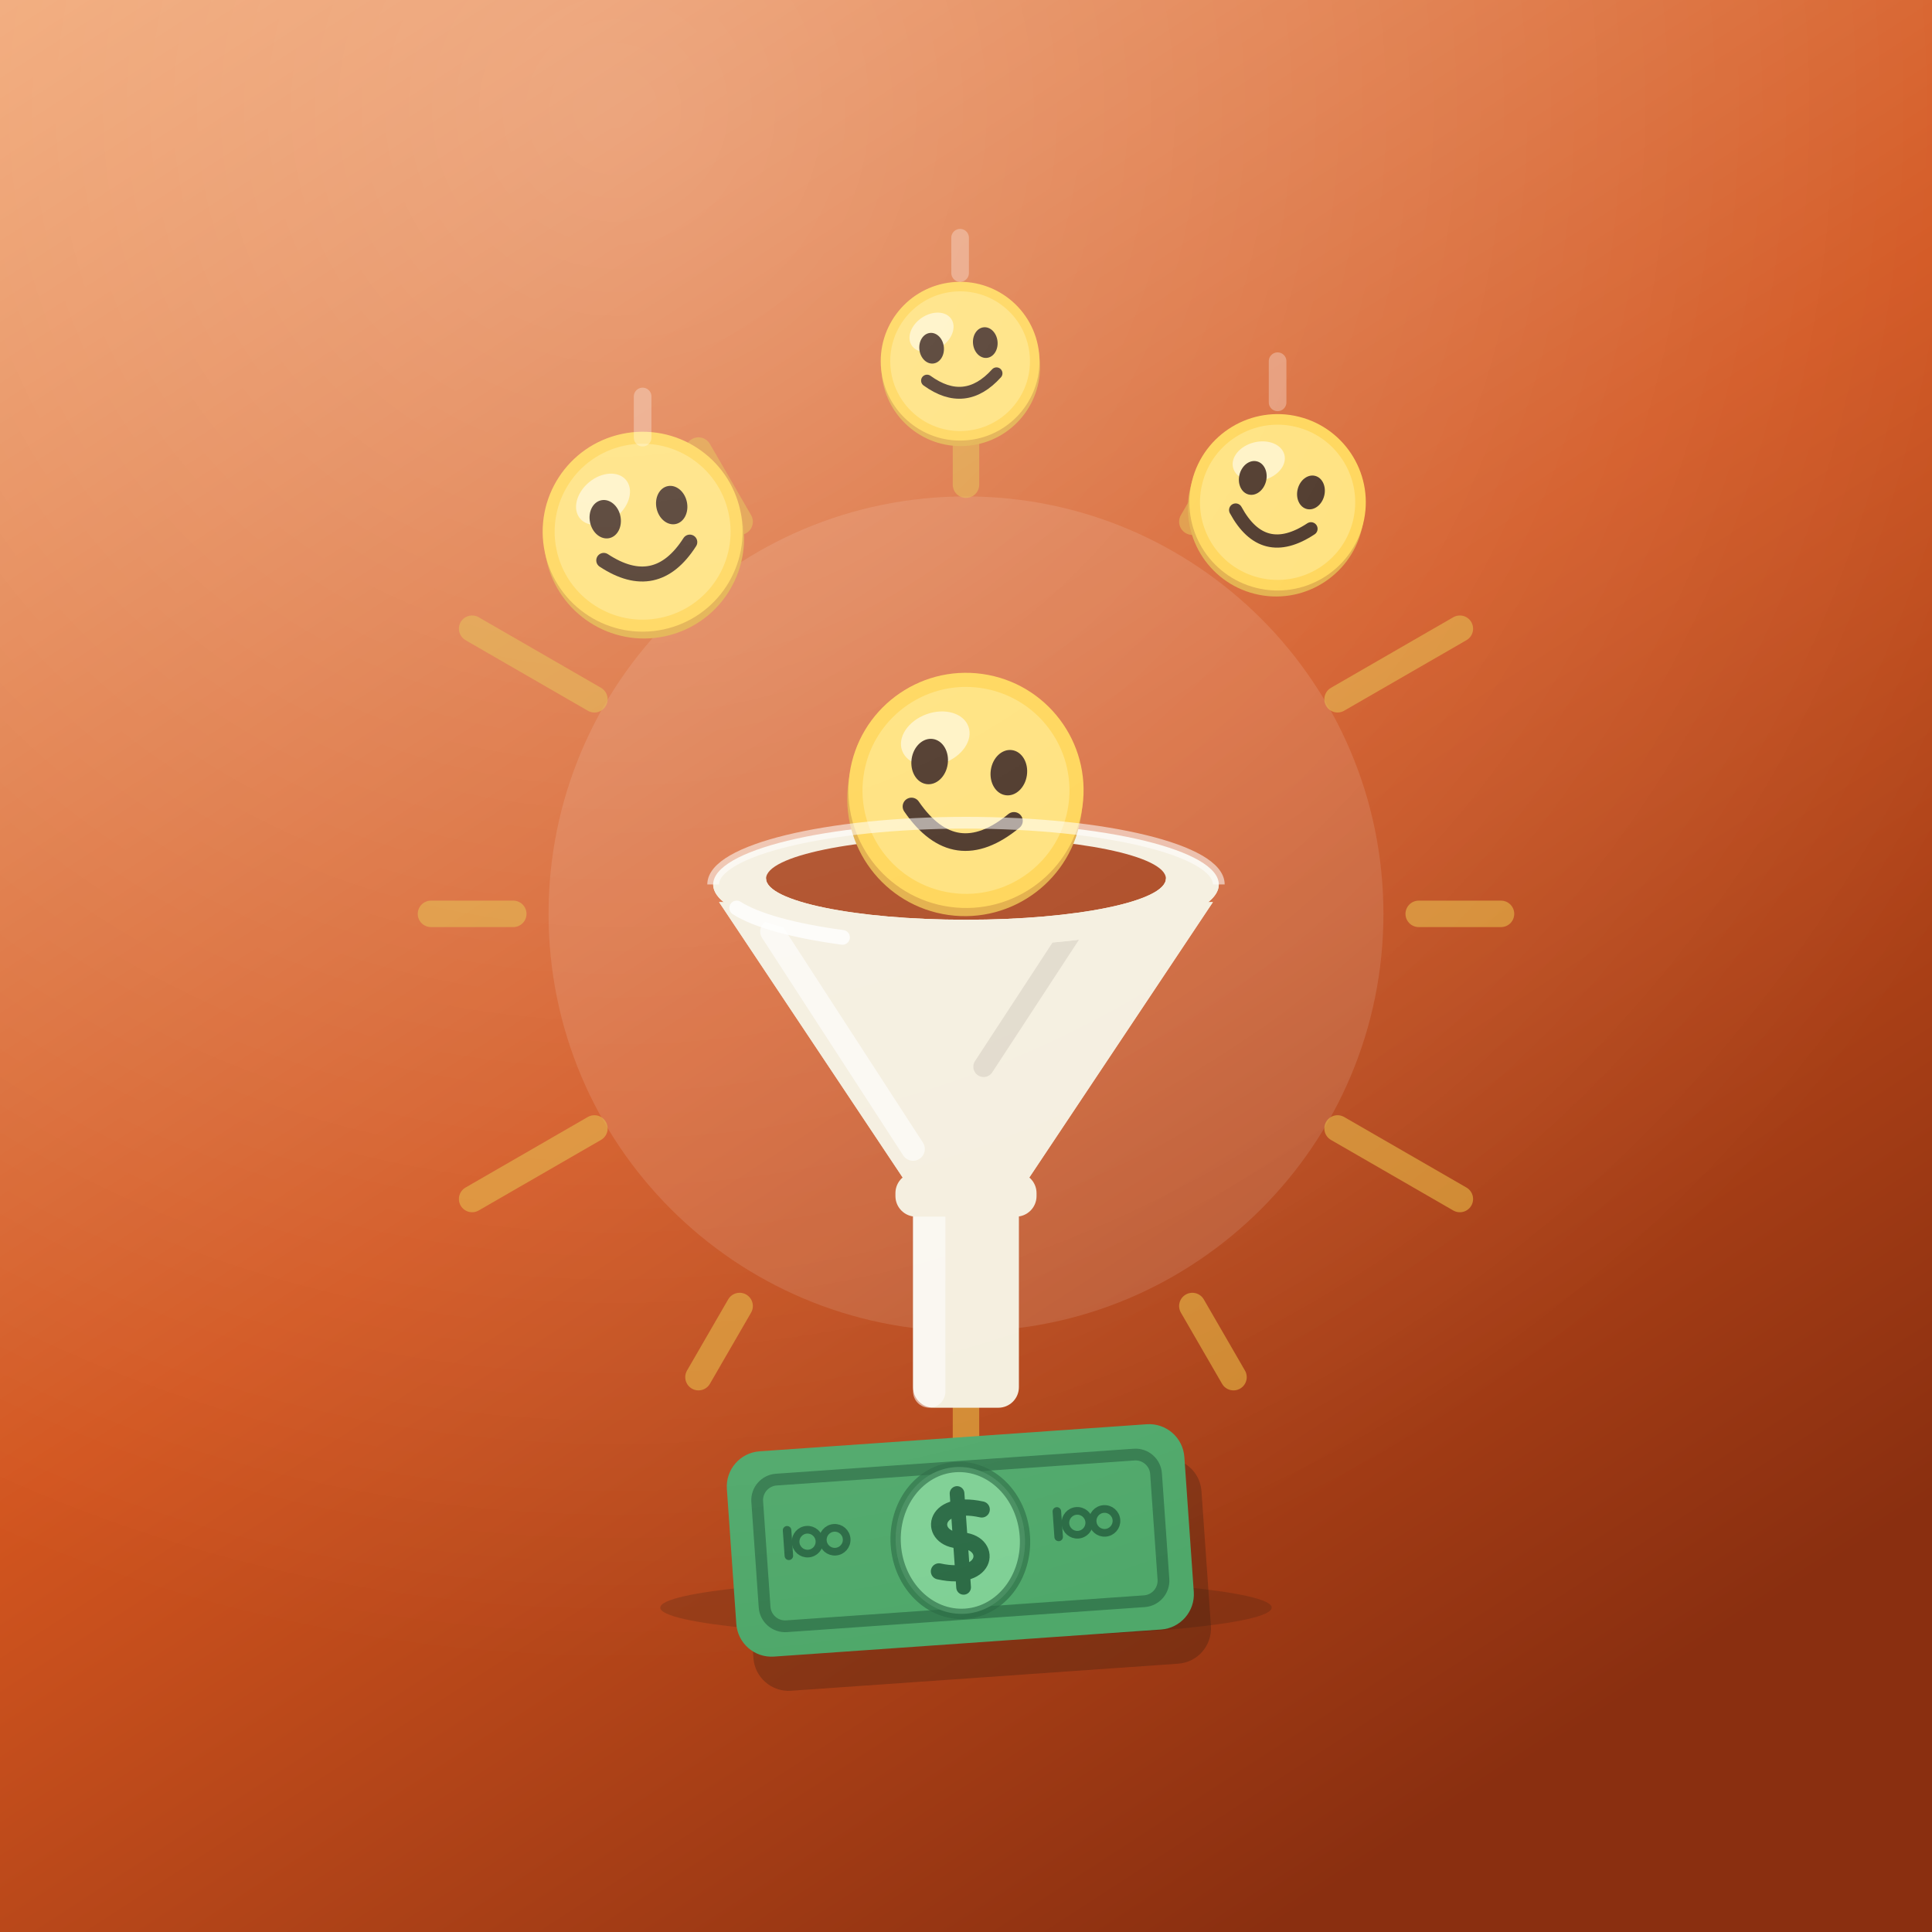
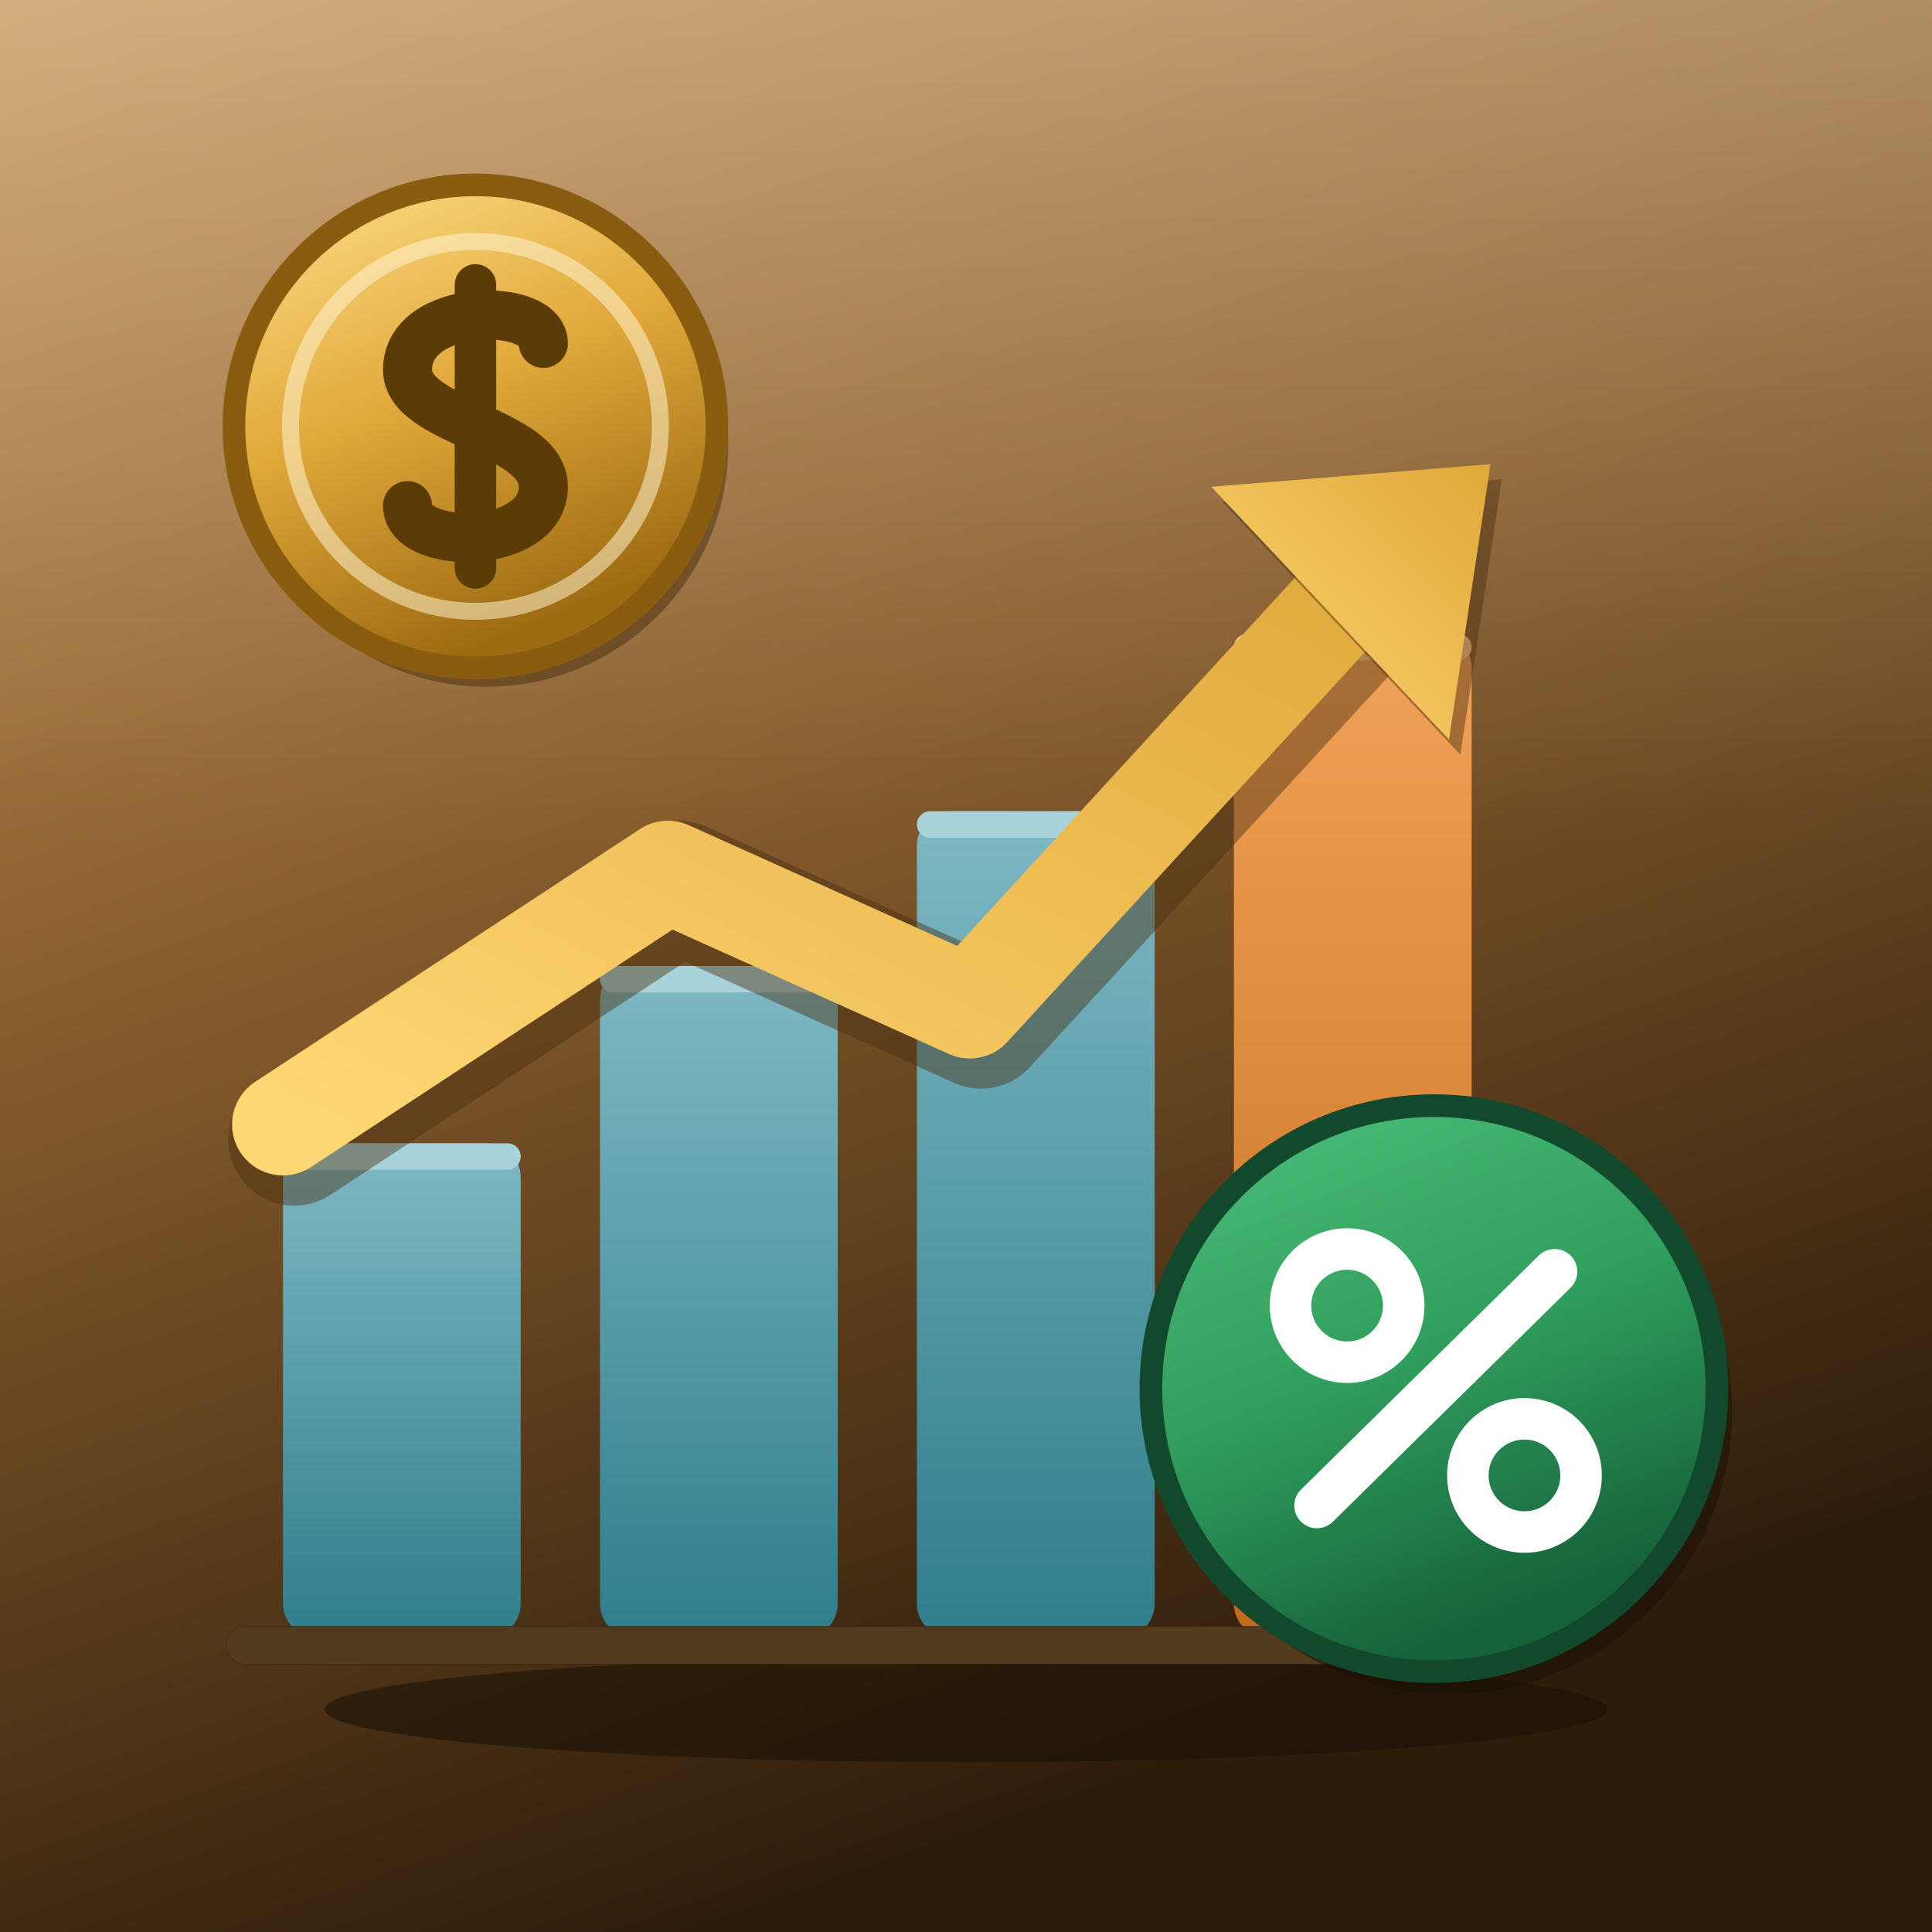
- <svg xmlns="http://www.w3.org/2000/svg" viewBox="0 0 1024 1024" width="100%" height="100%" preserveAspectRatio="xMidYMid meet">
+ <svg xmlns="http://www.w3.org/2000/svg" viewBox="0 0 1024 1024" width="100%" height="100%">
  <defs>
-     <linearGradient id="gfu" x1="0" y1="0" x2="0.65" y2="1">
-       <stop offset="0%" stop-color="#f0a06a" />
-       <stop offset="55%" stop-color="#d2551f" />
-       <stop offset="100%" stop-color="#8a2f10" />
+     <linearGradient id="tile" x1="0" y1="0" x2="0.35" y2="1">
+       <stop offset="0%" stop-color="#c99a5e" />
+       <stop offset="46%" stop-color="#8a5f2e" />
+       <stop offset="100%" stop-color="#2e1c0b" />
    </linearGradient>
-     <radialGradient id="glfu" cx="32%" cy="6%" r="80%">
-       <stop offset="0%" stop-color="#ffffff" stop-opacity=".26" />
-       <stop offset="100%" stop-color="#ffffff" stop-opacity="0" />
-     </radialGradient>
+     <linearGradient id="glare" x1="0" y1="0" x2="0" y2="1">
+       <stop offset="0%" stop-color="#fff" stop-opacity=".20" />
+       <stop offset="44%" stop-color="#fff" stop-opacity="0" />
+     </linearGradient>
+     <linearGradient id="coin" x1="0" y1="0" x2="0.4" y2="1">
+       <stop offset="0%" stop-color="#ffe08a" />
+       <stop offset="52%" stop-color="#e0a83a" />
+       <stop offset="100%" stop-color="#9d6b12" />
+     </linearGradient>
+     <linearGradient id="bar1" x1="0" y1="0" x2="0" y2="1">
+       <stop offset="0%" stop-color="#7fb9c4" />
+       <stop offset="100%" stop-color="#2f7d8c" />
+     </linearGradient>
+     <linearGradient id="bar2" x1="0" y1="0" x2="0" y2="1">
+       <stop offset="0%" stop-color="#f2a259" />
+       <stop offset="100%" stop-color="#c26a1c" />
+     </linearGradient>
+     <linearGradient id="arrow" x1="0" y1="1" x2="1" y2="0">
+       <stop offset="0%" stop-color="#ffd775" />
+       <stop offset="100%" stop-color="#e0a83a" />
+     </linearGradient>
+     <linearGradient id="pct" x1="0" y1="0" x2="0.4" y2="1">
+       <stop offset="0%" stop-color="#4fc07d" />
+       <stop offset="55%" stop-color="#2f9d5b" />
+       <stop offset="100%" stop-color="#15613a" />
+     </linearGradient>
  </defs>
-   <rect x="0" y="0" width="1024" height="1024" fill="url(#gfu)" />
-   <g id="art" transform="translate(113.12,94.84) scale(1.5581)">
-     <circle cx="256" cy="250" r="142" fill="#fff" opacity=".11" />
-     <line x1="256.0" y1="104.0" x2="256.0" y2="56.0" stroke="#e0a83a" stroke-width="9" stroke-linecap="round" opacity="0.68" />
-     <line x1="179.0" y1="116.6" x2="165.0" y2="92.4" stroke="#e0a83a" stroke-width="9" stroke-linecap="round" opacity="0.68" />
-     <line x1="129.6" y1="177.0" x2="88.0" y2="153.0" stroke="#e0a83a" stroke-width="9" stroke-linecap="round" opacity="0.68" />
-     <line x1="102.0" y1="250.0" x2="74.0" y2="250.0" stroke="#e0a83a" stroke-width="9" stroke-linecap="round" opacity="0.68" />
-     <line x1="129.6" y1="323.0" x2="88.0" y2="347.0" stroke="#e0a83a" stroke-width="9" stroke-linecap="round" opacity="0.68" />
-     <line x1="179.0" y1="383.4" x2="165.0" y2="407.6" stroke="#e0a83a" stroke-width="9" stroke-linecap="round" opacity="0.68" />
-     <line x1="256.0" y1="396.0" x2="256.0" y2="444.0" stroke="#e0a83a" stroke-width="9" stroke-linecap="round" opacity="0.68" />
-     <line x1="333.0" y1="383.4" x2="347.0" y2="407.6" stroke="#e0a83a" stroke-width="9" stroke-linecap="round" opacity="0.68" />
-     <line x1="382.4" y1="323.0" x2="424.0" y2="347.0" stroke="#e0a83a" stroke-width="9" stroke-linecap="round" opacity="0.68" />
-     <line x1="410.0" y1="250.0" x2="438.0" y2="250.0" stroke="#e0a83a" stroke-width="9" stroke-linecap="round" opacity="0.68" />
-     <line x1="382.4" y1="177.0" x2="424.0" y2="153.0" stroke="#e0a83a" stroke-width="9" stroke-linecap="round" opacity="0.68" />
-     <line x1="333.0" y1="116.6" x2="347.0" y2="92.4" stroke="#e0a83a" stroke-width="9" stroke-linecap="round" opacity="0.68" />
-     <g transform="rotate(-12 146 120)">
-       <circle cx="146" cy="122.38" r="34" fill="#e0a83a" />
-       <circle cx="146" cy="120" r="34" fill="#ffd24a" />
-       <circle cx="146" cy="120" r="29.92" fill="#ffdf72" />
-       <ellipse cx="135.12" cy="106.4" rx="10.2" ry="7.48" fill="#fff" opacity=".55" transform="rotate(-28 135.12 106.4)" />
-       <ellipse cx="134.44" cy="113.2" rx="5.27" ry="6.587" fill="#3c2415" />
-       <ellipse cx="157.56" cy="113.2" rx="5.27" ry="6.587" fill="#3c2415" />
-       <path d="M131.04 126.8 Q146 141.964 160.96 126.8" stroke="#3c2415" stroke-width="5.1" fill="none" stroke-linecap="round" />
-     </g>
-     <g transform="rotate(14 362 110)">
-       <circle cx="362" cy="112.1" r="30" fill="#e0a83a" />
-       <circle cx="362" cy="110" r="30" fill="#ffd24a" />
-       <circle cx="362" cy="110" r="26.4" fill="#ffdf72" />
-       <ellipse cx="352.4" cy="98.0" rx="9.0" ry="6.6" fill="#fff" opacity=".55" transform="rotate(-28 352.4 98.0)" />
-       <ellipse cx="351.8" cy="104.0" rx="4.65" ry="5.812" fill="#3c2415" />
-       <ellipse cx="372.2" cy="104.0" rx="4.65" ry="5.812" fill="#3c2415" />
-       <path d="M348.8 116.0 Q362 130.4 375.2 116.0" stroke="#3c2415" stroke-width="4.5" fill="none" stroke-linecap="round" />
-     </g>
-     <g transform="rotate(-6 254 62)">
-       <circle cx="254" cy="63.89" r="27" fill="#e0a83a" />
-       <circle cx="254" cy="62" r="27" fill="#ffd24a" />
-       <circle cx="254" cy="62" r="23.76" fill="#ffdf72" />
-       <ellipse cx="245.36" cy="51.2" rx="8.1" ry="5.94" fill="#fff" opacity=".55" transform="rotate(-28 245.36 51.2)" />
-       <ellipse cx="244.82" cy="56.6" rx="4.185" ry="5.231" fill="#3c2415" />
-       <ellipse cx="263.18" cy="56.6" rx="4.185" ry="5.231" fill="#3c2415" />
-       <path d="M242.12 67.4 Q254 78.065 265.88 67.4" stroke="#3c2415" stroke-width="4.05" fill="none" stroke-linecap="round" />
-     </g>
-     <path d="M146 74 L146 88 M362 62 L362 76 M254 20 L254 32" stroke="#fff" stroke-width="6" stroke-linecap="round" opacity=".3" />
-     <path d="M172 246 L340 246 L272 348 L272 356 L240 356 L240 348 Z" fill="#e6dcc6" />
-     <path d="M172 246 L340 246 L268 354 L244 354 Z" fill="#f4eede" />
-     <path d="M296 250 L262 302" stroke="#2a1810" stroke-width="7" fill="none" stroke-linecap="round" opacity=".1" />
-     <path d="M190 256 L238 330" stroke="#fff" stroke-width="8" fill="none" stroke-linecap="round" opacity=".6" />
-     <rect x="238" y="344" width="36" height="74" rx="7" fill="#f4eede" />
-     <rect x="238" y="344" width="11" height="74" rx="5.5" fill="#fff" opacity=".55" />
-     <rect x="232" y="338" width="48" height="15" rx="7" fill="#f4eede" />
-     <ellipse cx="256" cy="240" rx="86" ry="21" fill="#f4eede" />
-     <ellipse cx="256" cy="238" rx="68" ry="14" fill="#a83f16" />
-     <g transform="rotate(8 256 208)">
-       <circle cx="256" cy="210.8" r="40" fill="#e0a83a" />
-       <circle cx="256" cy="208" r="40" fill="#ffd24a" />
-       <circle cx="256" cy="208" r="35.2" fill="#ffdf72" />
-       <ellipse cx="243.2" cy="192.0" rx="12.0" ry="8.8" fill="#fff" opacity=".55" transform="rotate(-28 243.2 192.0)" />
-       <ellipse cx="242.4" cy="200.0" rx="6.2" ry="7.75" fill="#3c2415" />
-       <ellipse cx="269.6" cy="200.0" rx="6.2" ry="7.75" fill="#3c2415" />
-       <path d="M238.4 216.0 Q256 235.2 273.6 216.0" stroke="#3c2415" stroke-width="6.0" fill="none" stroke-linecap="round" />
-     </g>
-     <path d="M170 240 A86 21 0 0 0 342 240 L324 238 A68 14 0 0 1 188 238 Z" fill="#f4eede" />
-     <path d="M178 248 A82 19 0 0 0 214 258" stroke="#fff" stroke-width="5" fill="none" stroke-linecap="round" opacity=".8" />
-     <path d="M170 240 A86 21 0 0 1 342 240" stroke="#fff" stroke-width="4" fill="none" opacity=".55" />
-     <ellipse cx="256" cy="486" rx="104" ry="10" fill="#2a1810" opacity=".2" />
-     <g transform="rotate(-4 256 462)">
-       <rect x="176" y="434" width="156" height="70" rx="12" fill="#2a1810" opacity=".28" transform="translate(5,6)" />
-       <rect x="176" y="428" width="156" height="70" rx="12" fill="#4fa86a" />
-       <rect x="186" y="438" width="136" height="50" rx="7" fill="none" stroke="#2b6b45" stroke-width="4" opacity=".7" />
-       <ellipse cx="254" cy="463" rx="22" ry="25" fill="#7fd095" />
-       <ellipse cx="254" cy="463" rx="22" ry="25" fill="none" stroke="#2b6b45" stroke-width="3.5" opacity=".65" />
-       <path d="M254 447 L254 479" stroke="#2b6b45" stroke-width="5" stroke-linecap="round" />
-       <path d="M262 453 C245 448 243 462 254 463 C265 464 263 478 246 473" stroke="#2b6b45" stroke-width="5.5" fill="none" stroke-linecap="round" />
-       <g transform="translate(194,454) scale(0.58)">
-         <rect x="0" y="0" width="5" height="20" rx="2.5" fill="#2b6b45" />
-         <circle cx="14" cy="10" r="7" fill="none" stroke="#2b6b45" stroke-width="4.5" />
-         <circle cx="30" cy="10" r="7" fill="none" stroke="#2b6b45" stroke-width="4.5" />
-       </g>
-       <g transform="translate(286,454) scale(0.58)">
-         <rect x="0" y="0" width="5" height="20" rx="2.5" fill="#2b6b45" />
-         <circle cx="14" cy="10" r="7" fill="none" stroke="#2b6b45" stroke-width="4.5" />
-         <circle cx="30" cy="10" r="7" fill="none" stroke="#2b6b45" stroke-width="4.5" />
-       </g>
+   <rect width="1024" height="1024" fill="url(#tile)" />
+   <rect width="1024" height="1024" fill="url(#glare)" />
+   <ellipse cx="512" cy="906" rx="340" ry="28" fill="#170e04" opacity=".55" />
+   <g>
+     <rect x="150" y="606" width="126" height="262" rx="18" fill="url(#bar1)" />
+     <rect x="150" y="606" width="126" height="14" rx="7" fill="#a9d3da" />
+     <rect x="318" y="512" width="126" height="356" rx="18" fill="url(#bar1)" />
+     <rect x="318" y="512" width="126" height="14" rx="7" fill="#a9d3da" />
+     <rect x="486" y="430" width="126" height="438" rx="18" fill="url(#bar1)" />
+     <rect x="486" y="430" width="126" height="14" rx="7" fill="#a9d3da" />
+     <rect x="654" y="336" width="126" height="532" rx="18" fill="url(#bar2)" />
+     <rect x="654" y="336" width="126" height="14" rx="7" fill="#ffc98d" />
+   </g>
+   <rect x="120" y="862" width="700" height="20" rx="10" fill="#4a3venue" />
+   <rect x="120" y="862" width="700" height="20" rx="10" fill="#523a1e" />
+   <g>
+     <path d="M156 604 L360 470 L520 542 L742 300" fill="none" stroke="#4a2f10" stroke-width="70" stroke-linecap="round" stroke-linejoin="round" opacity=".45" />
+     <path d="M150 596 L354 462 L514 534 L736 292" fill="none" stroke="url(#arrow)" stroke-width="54" stroke-linecap="round" stroke-linejoin="round" />
+     <path d="M642 258 L790 246 L768 392 Z" fill="#4a2f10" opacity=".45" transform="translate(6 8)" />
+     <path d="M642 258 L790 246 L768 392 Z" fill="url(#arrow)" />
+   </g>
+   <g transform="translate(252 226)">
+     <circle cx="6" cy="10" r="128" fill="#3d2508" opacity=".45" />
+     <circle cx="0" cy="0" r="128" fill="url(#coin)" />
+     <circle cx="0" cy="0" r="128" fill="none" stroke="#8a5c0f" stroke-width="12" />
+     <circle cx="0" cy="0" r="98" fill="none" stroke="#fff3cf" stroke-width="9" opacity=".55" />
+     <rect x="-11" y="-86" width="22" height="172" rx="11" fill="#5c3c06" />
+     <path d="M36 -44 C36 -66 -36 -66 -36 -30 C-36 -2 36 2 36 32 C36 66 -36 66 -36 42" fill="none" stroke="#5c3c06" stroke-width="26" stroke-linecap="round" />
+   </g>
+   <g transform="translate(760 736)">
+     <circle cx="8" cy="12" r="150" fill="#170e04" opacity=".45" />
+     <circle cx="0" cy="0" r="150" fill="url(#pct)" />
+     <circle cx="0" cy="0" r="150" fill="none" stroke="#12492c" stroke-width="12" />
+     <g stroke="#ffffff" stroke-linecap="round" fill="none">
+       <circle cx="-46" cy="-44" r="30" stroke-width="22" />
+       <circle cx="48" cy="46" r="30" stroke-width="22" />
+       <path d="M-62 62 L64 -62" stroke-width="24" />
    </g>
  </g>
-   <rect x="0" y="0" width="1024" height="1024" fill="url(#glfu)" />
</svg>
